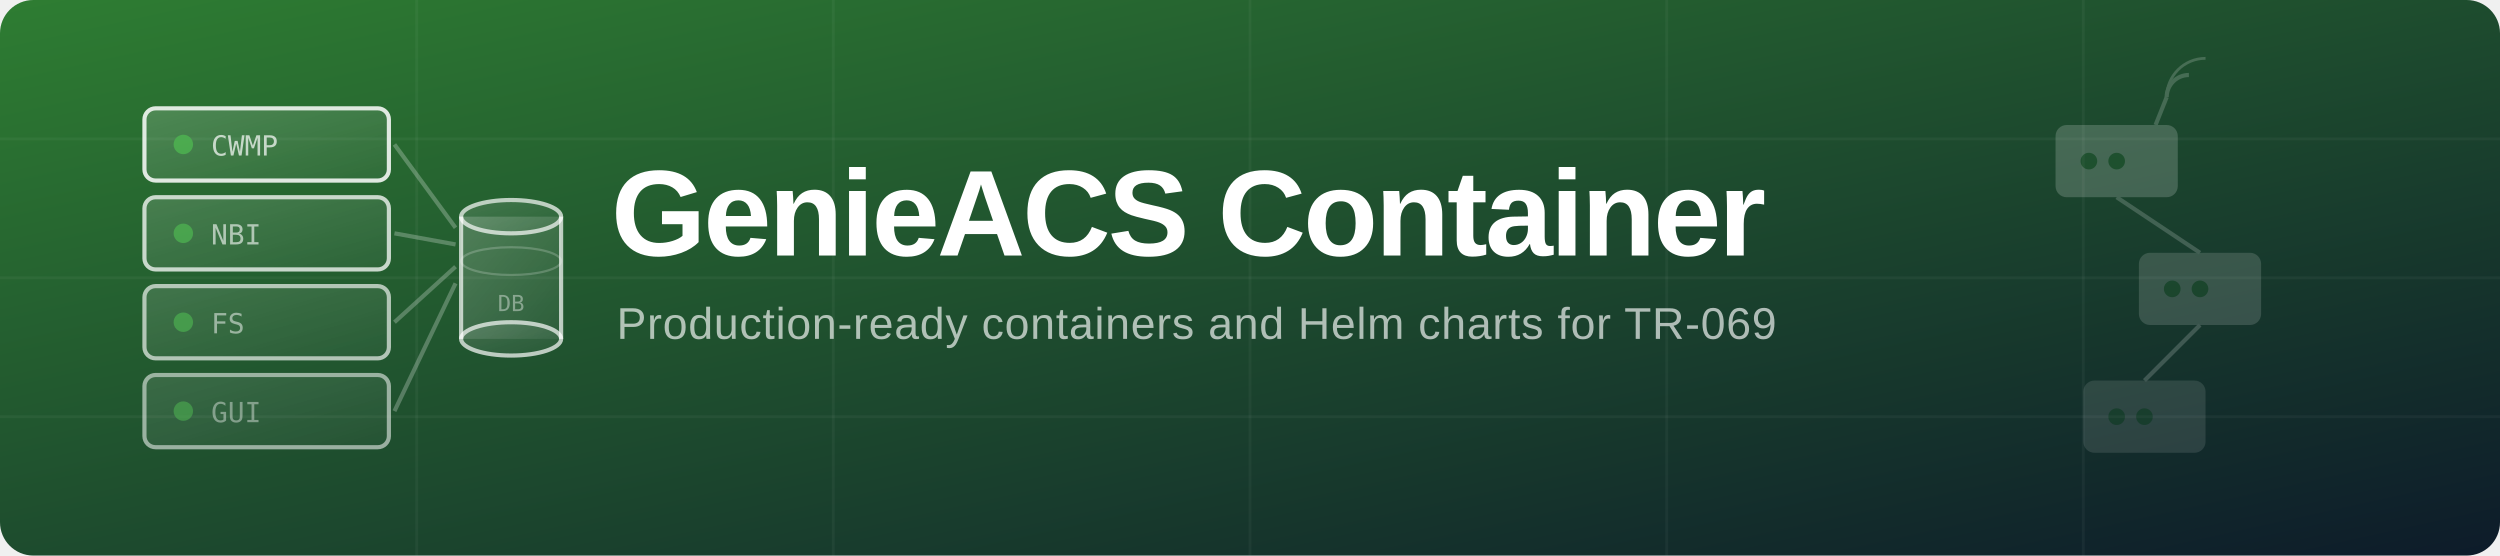
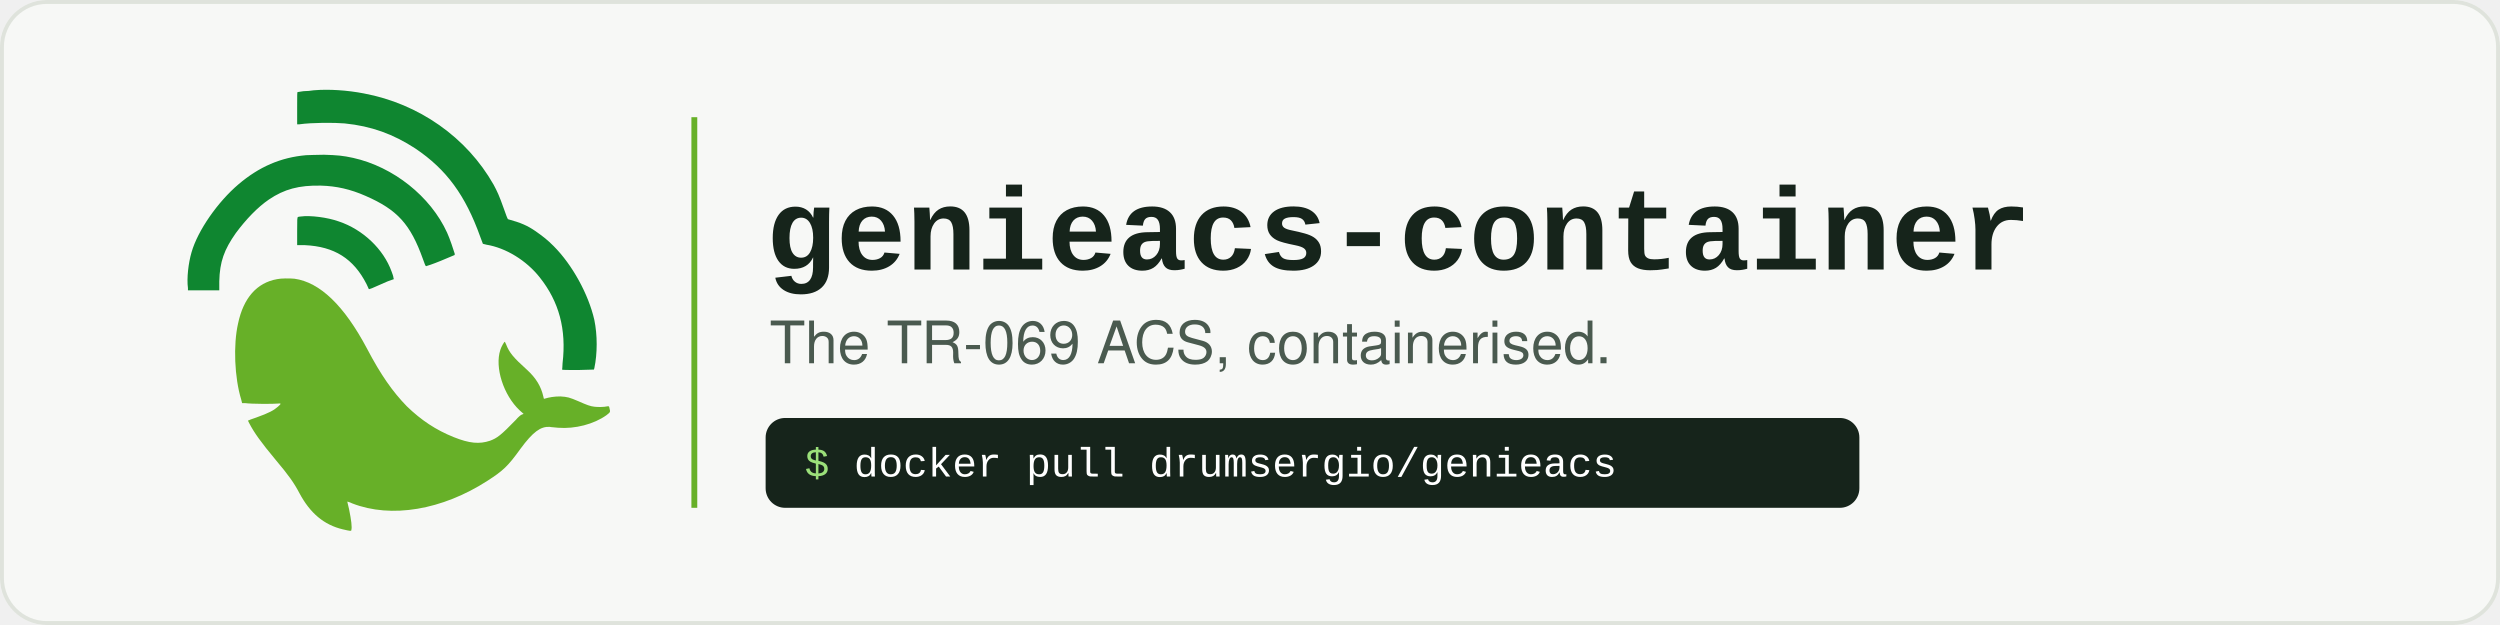
- <svg xmlns="http://www.w3.org/2000/svg" viewBox="0 0 900 200" width="900" height="200">
-   <defs>
-     <linearGradient id="bg" x1="0%" y1="0%" x2="100%" y2="100%">
-       <stop offset="0%" stop-color="#2E7D32" />
-       <stop offset="100%" stop-color="#0D1B2A" />
-     </linearGradient>
-     <linearGradient id="glow" x1="0%" y1="0%" x2="100%" y2="100%">
-       <stop offset="0%" stop-color="#ffffff" stop-opacity="0.2" />
-       <stop offset="100%" stop-color="#ffffff" stop-opacity="0.05" />
-     </linearGradient>
-   </defs>
-   <rect width="900" height="200" rx="12" fill="url(#bg)" />
-   <g stroke="#ffffff" stroke-opacity="0.04" stroke-width="1">
-     <line x1="0" y1="50" x2="900" y2="50" />
-     <line x1="0" y1="100" x2="900" y2="100" />
-     <line x1="0" y1="150" x2="900" y2="150" />
-     <line x1="150" y1="0" x2="150" y2="200" />
-     <line x1="300" y1="0" x2="300" y2="200" />
-     <line x1="450" y1="0" x2="450" y2="200" />
-     <line x1="600" y1="0" x2="600" y2="200" />
-     <line x1="750" y1="0" x2="750" y2="200" />
-   </g>
-   <g transform="translate(52, 0)">
-     <line x1="90" y1="52" x2="112" y2="82" stroke="#ffffff" stroke-width="1.5" opacity="0.25" />
-     <line x1="90" y1="84" x2="112" y2="88" stroke="#ffffff" stroke-width="1.5" opacity="0.25" />
-     <line x1="90" y1="116" x2="112" y2="96" stroke="#ffffff" stroke-width="1.5" opacity="0.25" />
-     <line x1="90" y1="148" x2="112" y2="102" stroke="#ffffff" stroke-width="1.5" opacity="0.25" />
-     <rect x="0" y="39" width="88" height="26" rx="4" fill="url(#glow)" stroke="#ffffff" stroke-width="1.5" opacity="0.85" />
-     <circle cx="14" cy="52" r="3.5" fill="#4CAF50" opacity="0.9" />
-     <text x="24" y="56" font-family="monospace" font-size="10" fill="#ffffff" opacity="0.7">CWMP</text>
-     <rect x="0" y="71" width="88" height="26" rx="4" fill="url(#glow)" stroke="#ffffff" stroke-width="1.5" opacity="0.75" />
-     <circle cx="14" cy="84" r="3.5" fill="#4CAF50" opacity="0.8" />
-     <text x="24" y="88" font-family="monospace" font-size="10" fill="#ffffff" opacity="0.6">NBI</text>
-     <rect x="0" y="103" width="88" height="26" rx="4" fill="url(#glow)" stroke="#ffffff" stroke-width="1.5" opacity="0.65" />
-     <circle cx="14" cy="116" r="3.5" fill="#4CAF50" opacity="0.7" />
-     <text x="24" y="120" font-family="monospace" font-size="10" fill="#ffffff" opacity="0.5">FS</text>
-     <rect x="0" y="135" width="88" height="26" rx="4" fill="url(#glow)" stroke="#ffffff" stroke-width="1.5" opacity="0.55" />
-     <circle cx="14" cy="148" r="3.5" fill="#4CAF50" opacity="0.6" />
-     <text x="24" y="152" font-family="monospace" font-size="10" fill="#ffffff" opacity="0.4">GUI</text>
-     <g transform="translate(114, 72)">
-       <ellipse cx="18" cy="6" rx="18" ry="6" fill="url(#glow)" stroke="#ffffff" stroke-width="1.5" opacity="0.7" />
-       <rect x="0" y="6" width="36" height="44" fill="url(#glow)" stroke="none" />
-       <line x1="0" y1="6" x2="0" y2="50" stroke="#ffffff" stroke-width="1.5" opacity="0.7" />
-       <line x1="36" y1="6" x2="36" y2="50" stroke="#ffffff" stroke-width="1.5" opacity="0.7" />
-       <ellipse cx="18" cy="50" rx="18" ry="6" fill="url(#glow)" stroke="#ffffff" stroke-width="1.5" opacity="0.7" />
-       <ellipse cx="18" cy="22" rx="18" ry="5" fill="none" stroke="#ffffff" stroke-width="0.8" opacity="0.2" />
-       <text x="18" y="40" text-anchor="middle" font-family="monospace" font-size="8" fill="#ffffff" opacity="0.4">DB</text>
+ <svg xmlns="http://www.w3.org/2000/svg" viewBox="0 0 1280 320" width="1280" height="320" role="img" aria-label="GenieACS Container">
+   <rect width="1280" height="320" rx="24" fill="#f7f8f6" />
+   <rect x="1" y="1" width="1278" height="318" rx="23" fill="none" stroke="#dfe3dc" stroke-width="2" />
+   <g transform="translate(96.0,46.0) scale(0.22915)">
+     <g transform="translate(0,1191) scale(1,-1)">
+       <path fill="#0F8630" d="M282 1190 c-6 -1 -16 -2 -23 -2 -6 -1 -12 -2 -13 -2 -1 0 -1 -7 -1 -36 l0 -36 5 0 c28 4 78 4 101 2 60 -6 109 -24 158 -56 70 -47 112 -105 145 -197 l6 -16 8 -2 c43 -7 89 -35 119 -73 43 -54 60 -116 51 -192 0 -7 -1 -14 -1 -14 0 -1 15 -1 36 -1 l35 1 1 3 c7 33 7 74 0 108 -13 57 -49 123 -91 165 -14 14 -23 21 -40 33 -19 13 -33 19 -62 27 -1 1 -5 11 -9 23 -11 31 -15 39 -23 54 -60 106 -167 181 -290 204 -36 7 -78 10 -112 7z M265 1045 c-57 -5 -105 -26 -151 -65 -46 -39 -91 -103 -105 -152 -7 -24 -11 -58 -8 -80 l0 -5 35 0 35 0 0 20 c1 44 11 71 37 108 23 31 49 58 74 75 34 23 67 32 116 31 35 -1 66 -8 100 -23 71 -31 100 -63 128 -141 4 -12 6 -16 7 -16 1 0 16 5 33 12 l31 13 0 3 c-2 7 -11 34 -17 47 -37 81 -120 147 -210 167 -23 5 -34 6 -65 7 -17 0 -35 -1 -40 -1z M253 908 c-3 0 -6 -1 -6 -1 -2 -1 -2 -5 -2 -32 l0 -31 17 0 c66 -3 109 -30 138 -87 2 -5 5 -10 5 -11 1 -1 4 0 42 17 l14 5 -1 4 c0 2 -2 8 -4 13 -18 50 -64 94 -118 112 -25 9 -64 14 -85 11z" />
+       <path fill="#67B028" d="M200 768 c-45 -8 -75 -42 -87 -99 -11 -48 -8 -121 7 -170 l2 -8 7 0 c14 -2 64 -2 72 -1 9 1 9 0 1 -7 -9 -8 -20 -14 -48 -24 -8 -3 -15 -5 -16 -6 l-3 -1 3 -6 c11 -21 25 -41 60 -83 27 -32 40 -50 52 -73 24 -45 55 -71 97 -81 17 -4 19 -4 19 -2 2 7 0 22 -5 47 -2 9 -4 16 -4 17 0 0 5 -1 11 -4 87 -34 201 -15 303 51 34 22 45 32 73 71 28 38 45 50 65 49 4 -1 12 -1 19 -2 38 -3 80 8 108 28 9 7 9 7 7 15 -1 5 -1 5 -4 5 -9 -2 -22 -2 -30 -1 -9 1 -17 4 -35 12 -21 9 -25 10 -41 11 -14 0 -25 -2 -35 -5 -2 -1 -2 0 -3 5 -5 22 -16 41 -37 60 -30 27 -39 38 -46 56 -1 3 -3 6 -3 6 -1 1 -8 -11 -10 -18 -13 -39 7 -101 43 -135 l9 -8 -5 -2 c-2 -1 -8 -6 -12 -11 -34 -35 -42 -41 -58 -47 -24 -8 -46 -6 -81 8 -40 16 -73 38 -105 69 -32 33 -58 70 -89 129 -51 96 -105 148 -162 156 -11 1 -30 1 -39 -1z" />
    </g>
  </g>
-   <text x="220" y="92" font-family="'Segoe UI', 'Helvetica Neue', Arial, sans-serif" font-size="44" font-weight="700" fill="#ffffff" letter-spacing="-1">
-     GenieACS Container
+   <rect x="354" y="60" width="3" height="200" fill="#67B028" />
+   <text x="392" y="138" font-family="SFMono-Regular,Menlo,Consolas,'Liberation Mono',monospace" font-size="60" font-weight="700" fill="#16241b">genieacs-container</text>
+   <text x="394" y="186" font-family="'Segoe UI','Helvetica Neue',Helvetica,Arial,sans-serif" font-size="30" fill="#4a5a4f">The TR-069 ACS, containerised.</text>
+   <rect x="392" y="214" width="560" height="46" rx="10" fill="#16241b" />
+   <text x="412" y="244" font-family="SFMono-Regular,Menlo,Consolas,'Liberation Mono',monospace" font-size="21" fill="#9be07a">$ <tspan fill="#ffffff">docker pull drumsergio/genieacs</tspan>
  </text>
-   <text x="222" y="122" font-family="'Segoe UI', 'Helvetica Neue', Arial, sans-serif" font-size="16" fill="#ffffff" opacity="0.65" letter-spacing="0.3">
-     Production-ready containers and Helm charts for TR-069
-   </text>
-   <g transform="translate(740, 35)" opacity="0.18">
-     <rect x="0" y="10" width="44" height="26" rx="4" fill="#ffffff" />
-     <circle cx="12" cy="23" r="3" fill="#2E7D32" />
-     <circle cx="22" cy="23" r="3" fill="#2E7D32" />
-     <line x1="36" y1="10" x2="40" y2="0" stroke="#ffffff" stroke-width="1.5" />
-     <path d="M40,0 A8,8 0 0,1 48,-8" fill="none" stroke="#ffffff" stroke-width="1.5" />
-     <path d="M40,0 A14,14 0 0,1 54,-14" fill="none" stroke="#ffffff" stroke-width="1" />
-     <rect x="30" y="56" width="44" height="26" rx="4" fill="#ffffff" opacity="0.8" />
-     <circle cx="42" cy="69" r="3" fill="#2E7D32" />
-     <circle cx="52" cy="69" r="3" fill="#2E7D32" />
-     <rect x="10" y="102" width="44" height="26" rx="4" fill="#ffffff" opacity="0.6" />
-     <circle cx="22" cy="115" r="3" fill="#2E7D32" />
-     <circle cx="32" cy="115" r="3" fill="#2E7D32" />
-     <line x1="22" y1="36" x2="52" y2="56" stroke="#ffffff" stroke-width="1.5" />
-     <line x1="52" y1="82" x2="32" y2="102" stroke="#ffffff" stroke-width="1.5" />
-   </g>
</svg>
